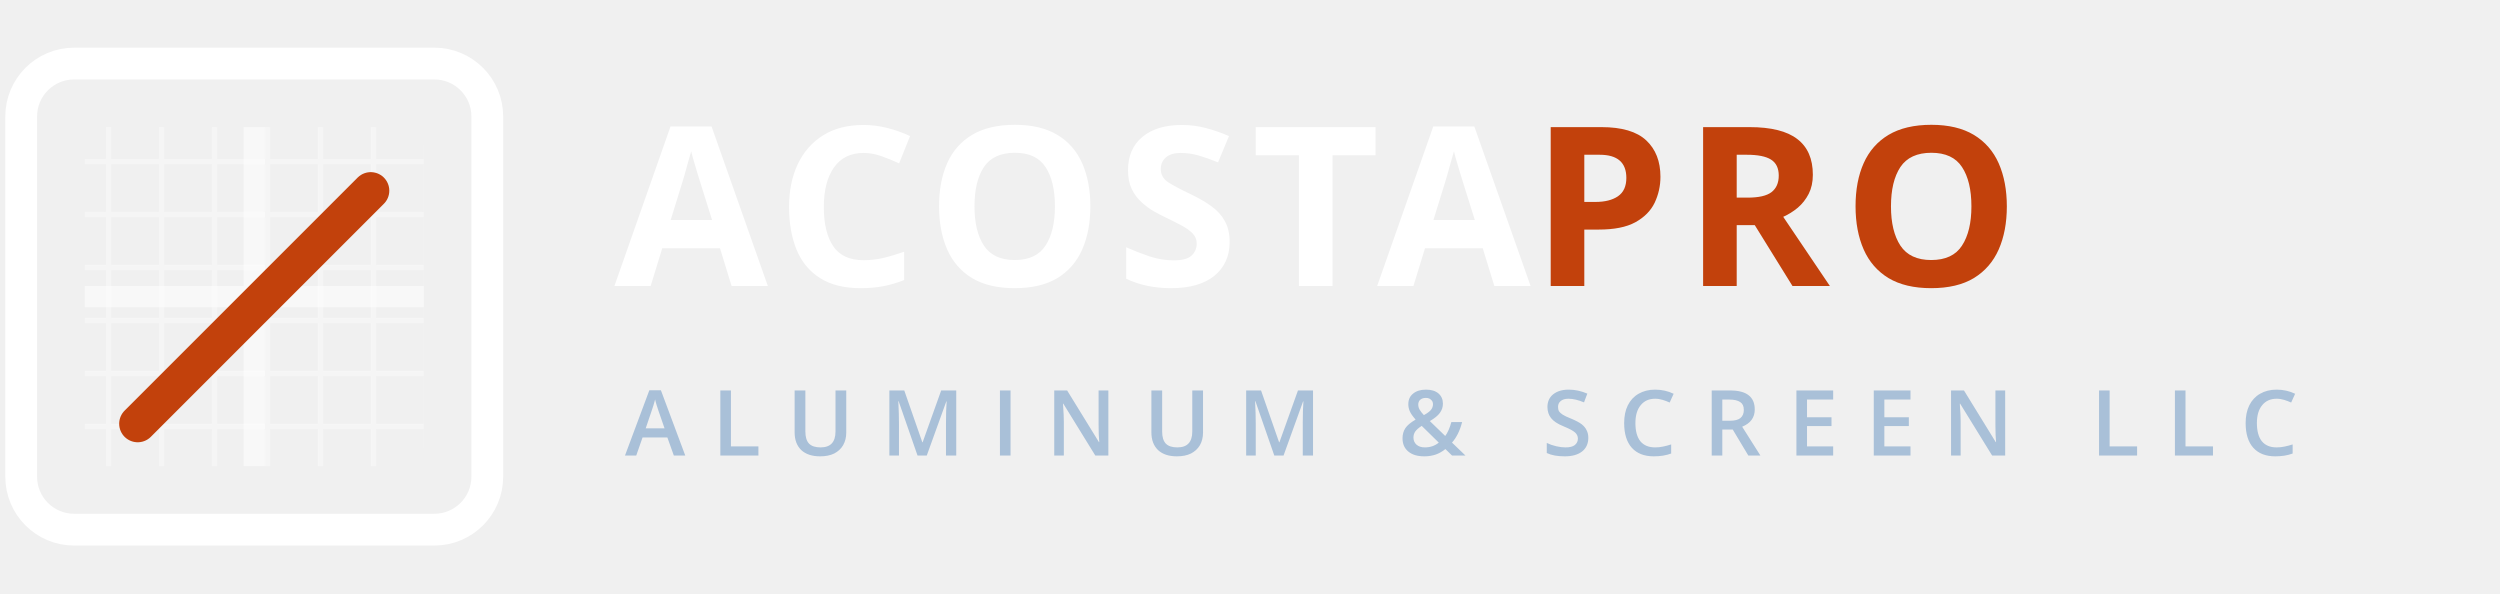
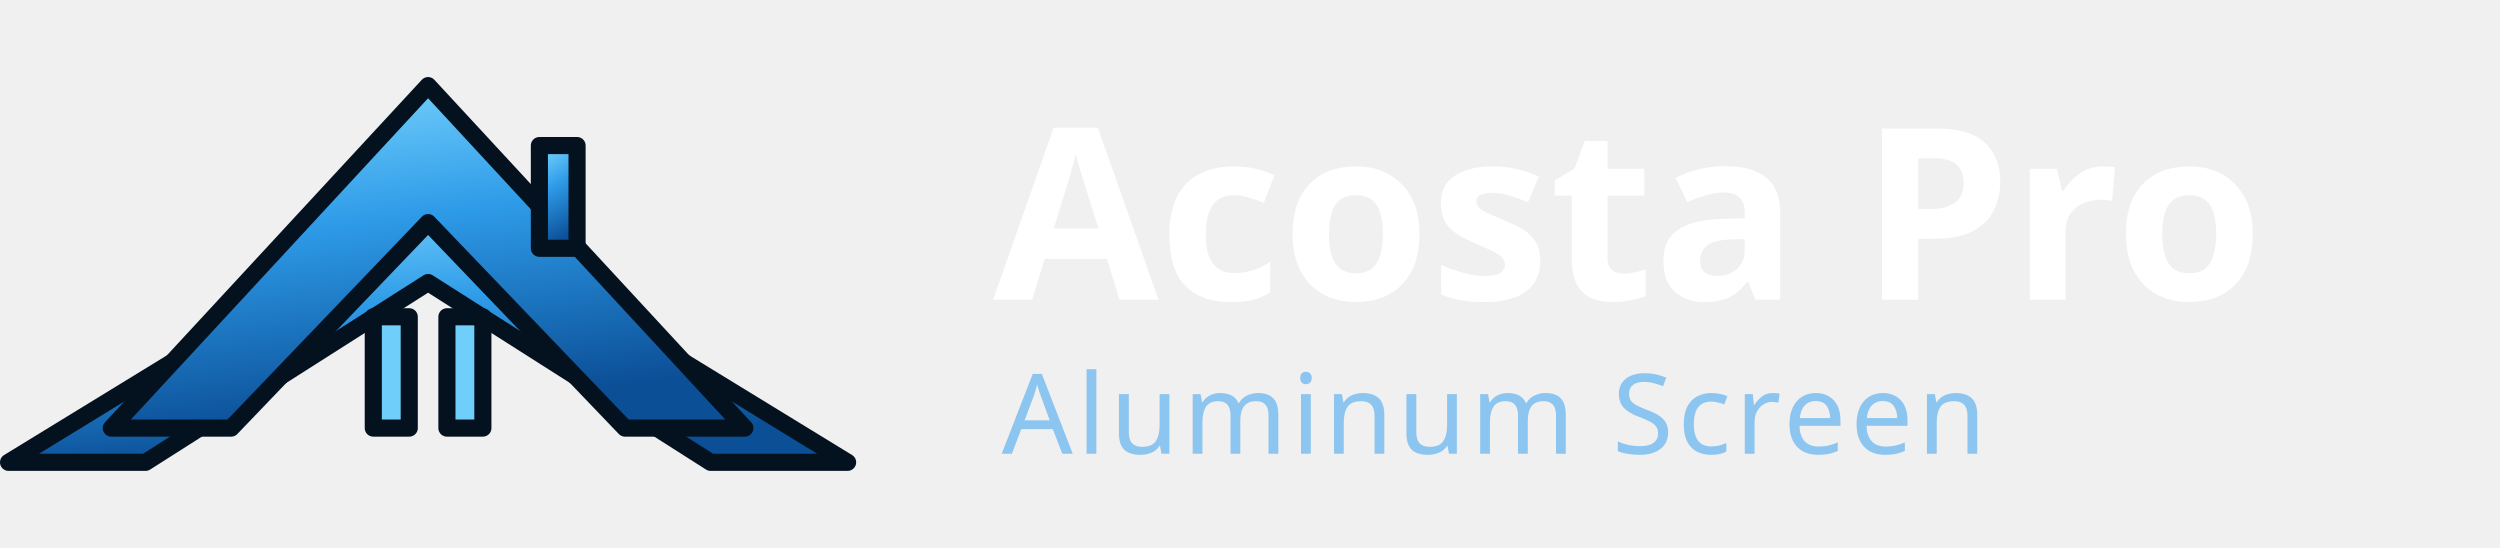
- <svg xmlns="http://www.w3.org/2000/svg" viewBox="0 0 236 56" width="236" height="56" role="img" aria-label="Acosta Pro Aluminum Screen LLC">
+ <svg xmlns="http://www.w3.org/2000/svg" viewBox="0 0 292 64" width="292" height="64" role="img" aria-label="Acosta Pro Aluminum Screen">
  <defs>
-     <pattern id="meshLight" width="5" height="5" patternUnits="userSpaceOnUse">
-       <path d="M5 0H0V5" fill="none" stroke="#FFFFFF" stroke-opacity=".35" stroke-width="1" />
-     </pattern>
+     <linearGradient id="lgL" x1="0" y1="0" x2=".22" y2="1">
+       <stop offset="0" stop-color="#7FD9FF" />
+       <stop offset=".46" stop-color="#2E9BE8" />
+       <stop offset="1" stop-color="#0B4F97" />
+     </linearGradient>
  </defs>
-   <g>
-     <rect x="2" y="6" width="44" height="44" rx="5" fill="none" stroke="#FFFFFF" stroke-width="3" />
-     <rect x="8" y="12" width="32" height="32" rx="2" fill="url(#meshLight)" />
-     <path d="M24 12v32M8 28h32" stroke="#FFFFFF" stroke-width="2" stroke-opacity=".55" />
-     <path d="M13 40l22-22" stroke="#C2410C" stroke-width="3.5" stroke-linecap="round" />
+   <g transform="translate(0 5) scale(1.0)">
+     <path d="M1 49 L50 19 L99 49 L83 49 L50 28 L17 49 Z" fill="url(#lgL)" stroke="#04121F" stroke-width="2.0" stroke-linejoin="round" />
+     <path d="M13 45 L50 5 L87 45 L73 45 L50 21 L27 45 Z" fill="url(#lgL)" stroke="#04121F" stroke-width="2.0" stroke-linejoin="round" />
+     <path d="M63 12 h4.4 v12 h-4.4 Z" fill="url(#lgL)" stroke="#04121F" stroke-width="2.0" stroke-linejoin="round" />
+     <path d="M43.6 32 h4.2 v13 h-4.2 Z" fill="#6FCFFA" stroke="#04121F" stroke-width="2.0" stroke-linejoin="round" />
+     <path d="M52.2 32 h4.2 v13 h-4.2 Z" fill="#6FCFFA" stroke="#04121F" stroke-width="2.0" stroke-linejoin="round" />
  </g>
-   <text x="58" y="27" font-family="Poppins, Segoe UI, sans-serif" font-size="21" font-weight="800" letter-spacing="1.2" fill="#FFFFFF">ACOSTA<tspan fill="#C2410C"> PRO</tspan>
-   </text>
-   <text x="59" y="43" font-family="Open Sans, Segoe UI, sans-serif" font-size="8.6" font-weight="600" letter-spacing="2.5" fill="#A9C0D8">ALUMINUM &amp; SCREEN LLC</text>
+   <text x="116" y="35" font-family="Poppins, Montserrat, 'Segoe UI', system-ui, sans-serif" font-size="28" font-weight="700" fill="#FFFFFF">Acosta Pro</text>
+   <text x="117" y="53" font-family="Poppins, Montserrat, 'Segoe UI', system-ui, sans-serif" font-size="13" font-weight="500" letter-spacing=".5" fill="#8CC5EF">Aluminum Screen</text>
</svg>
